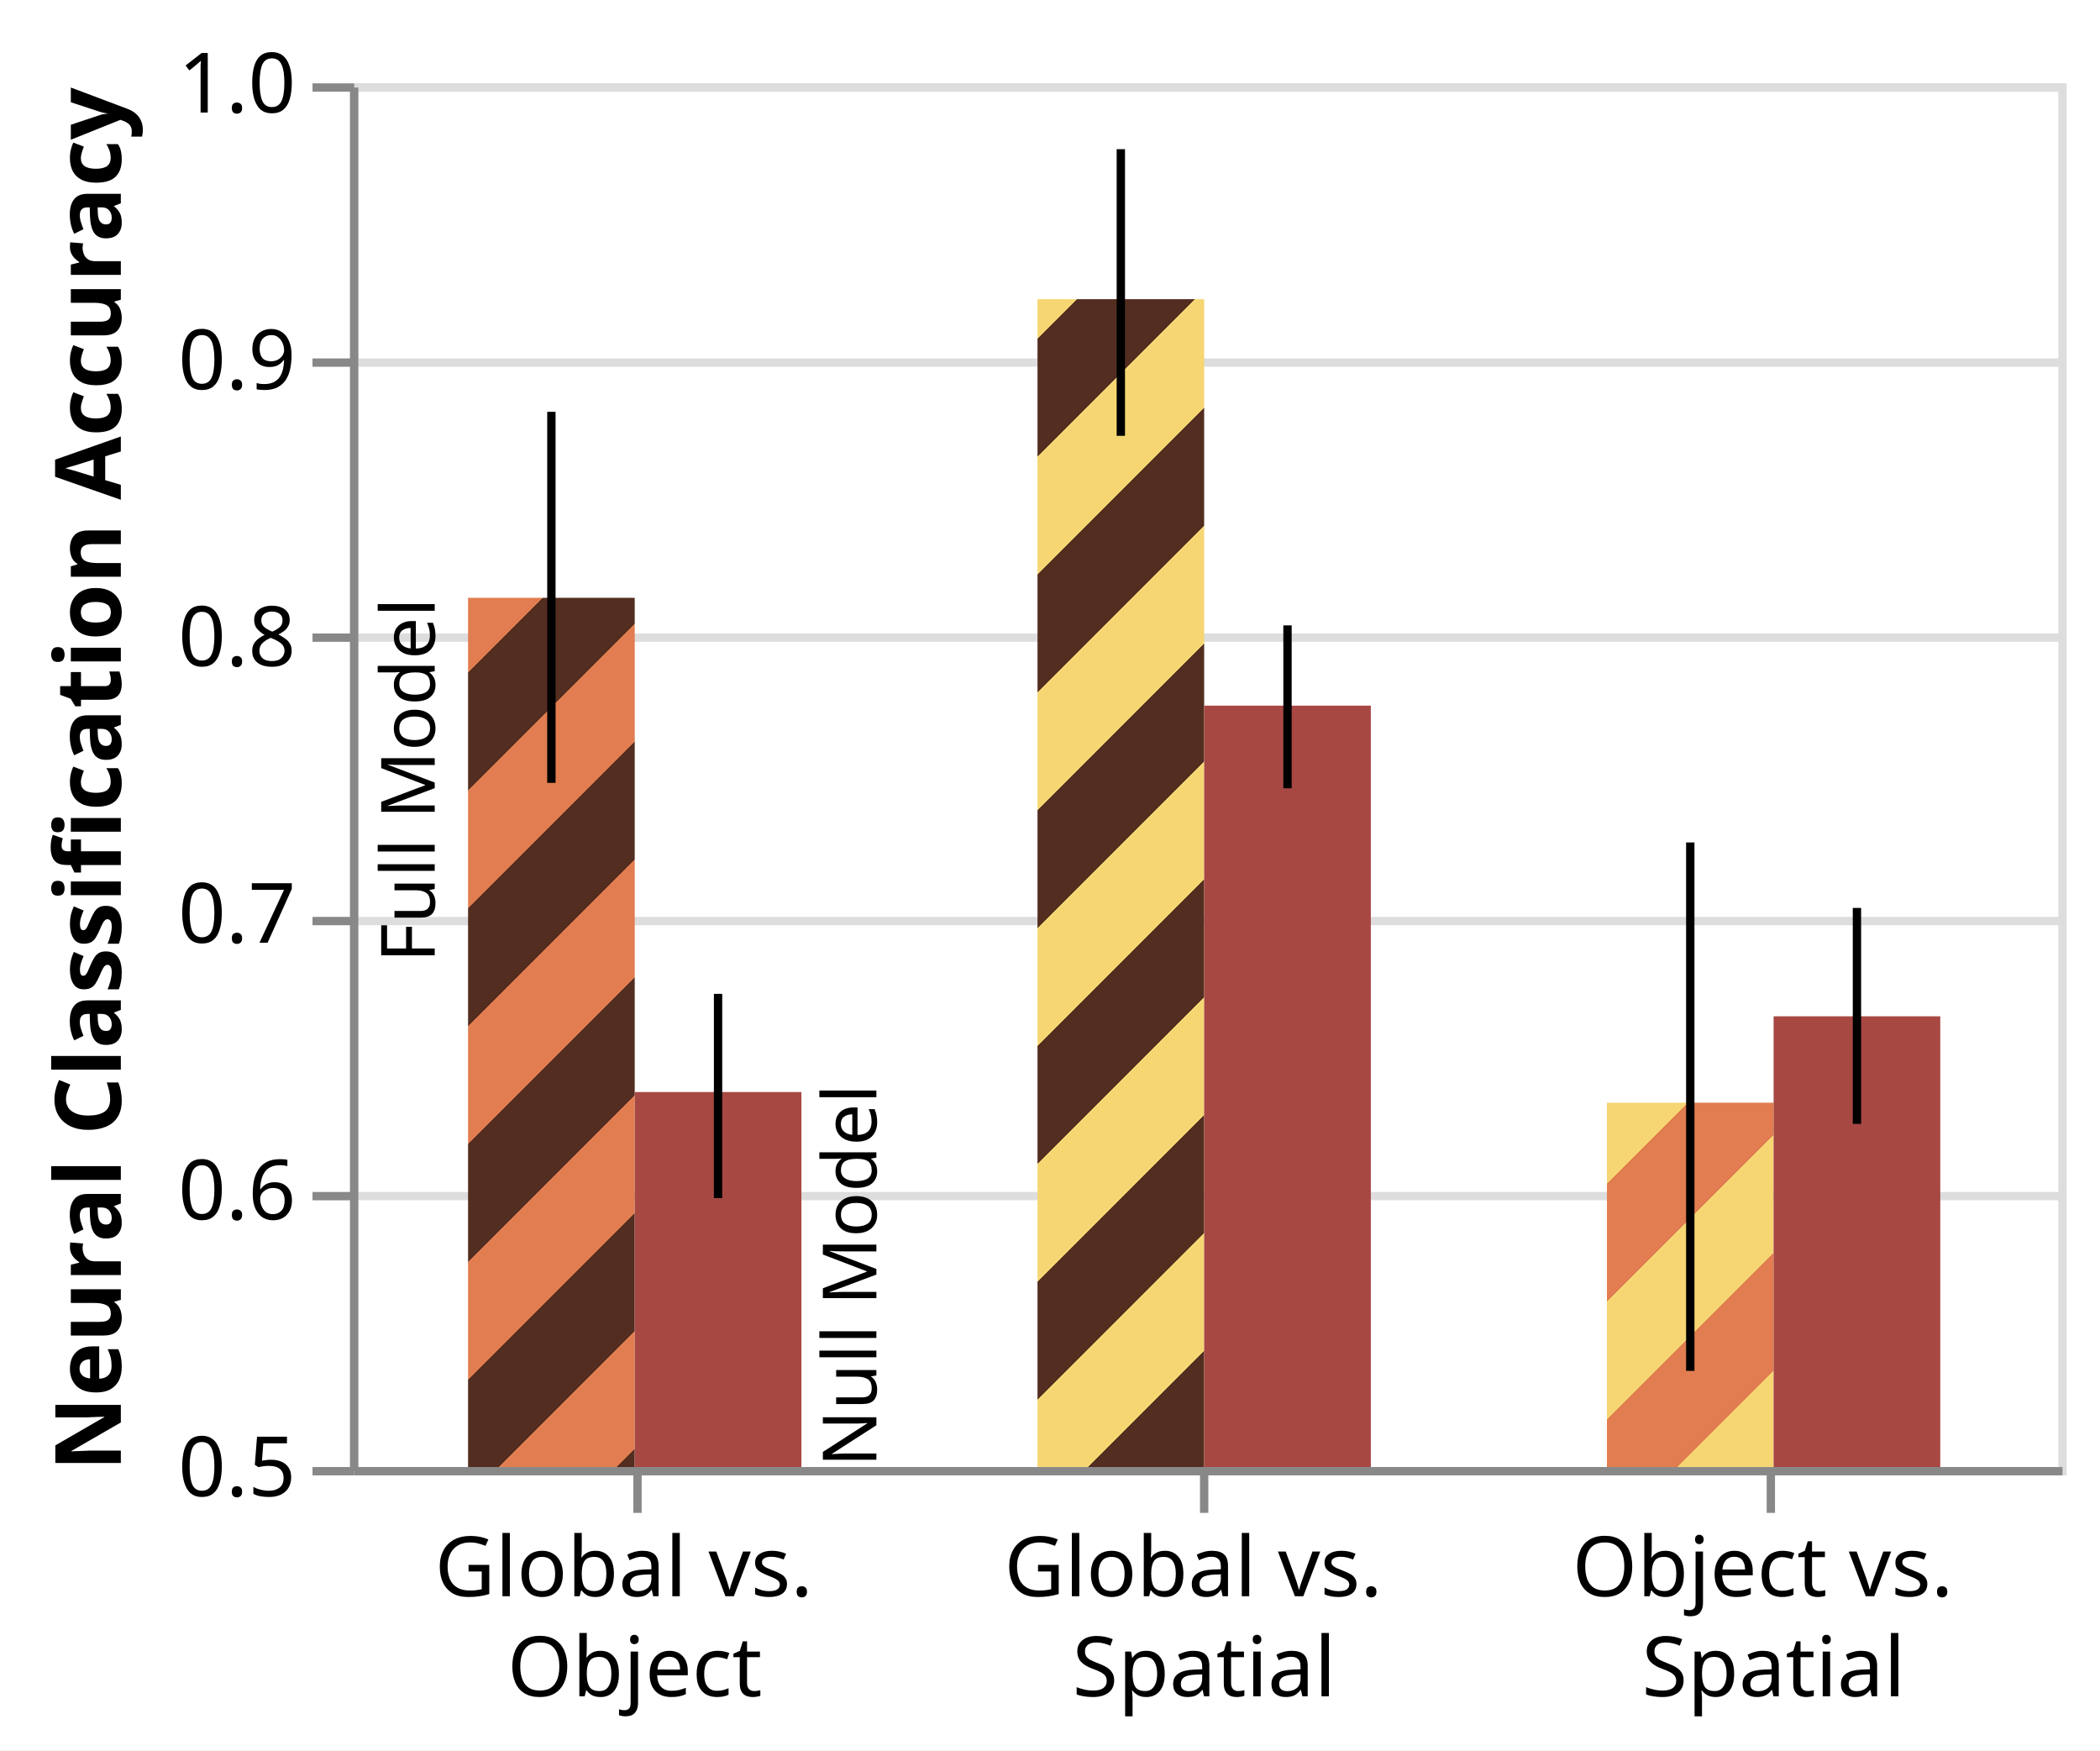
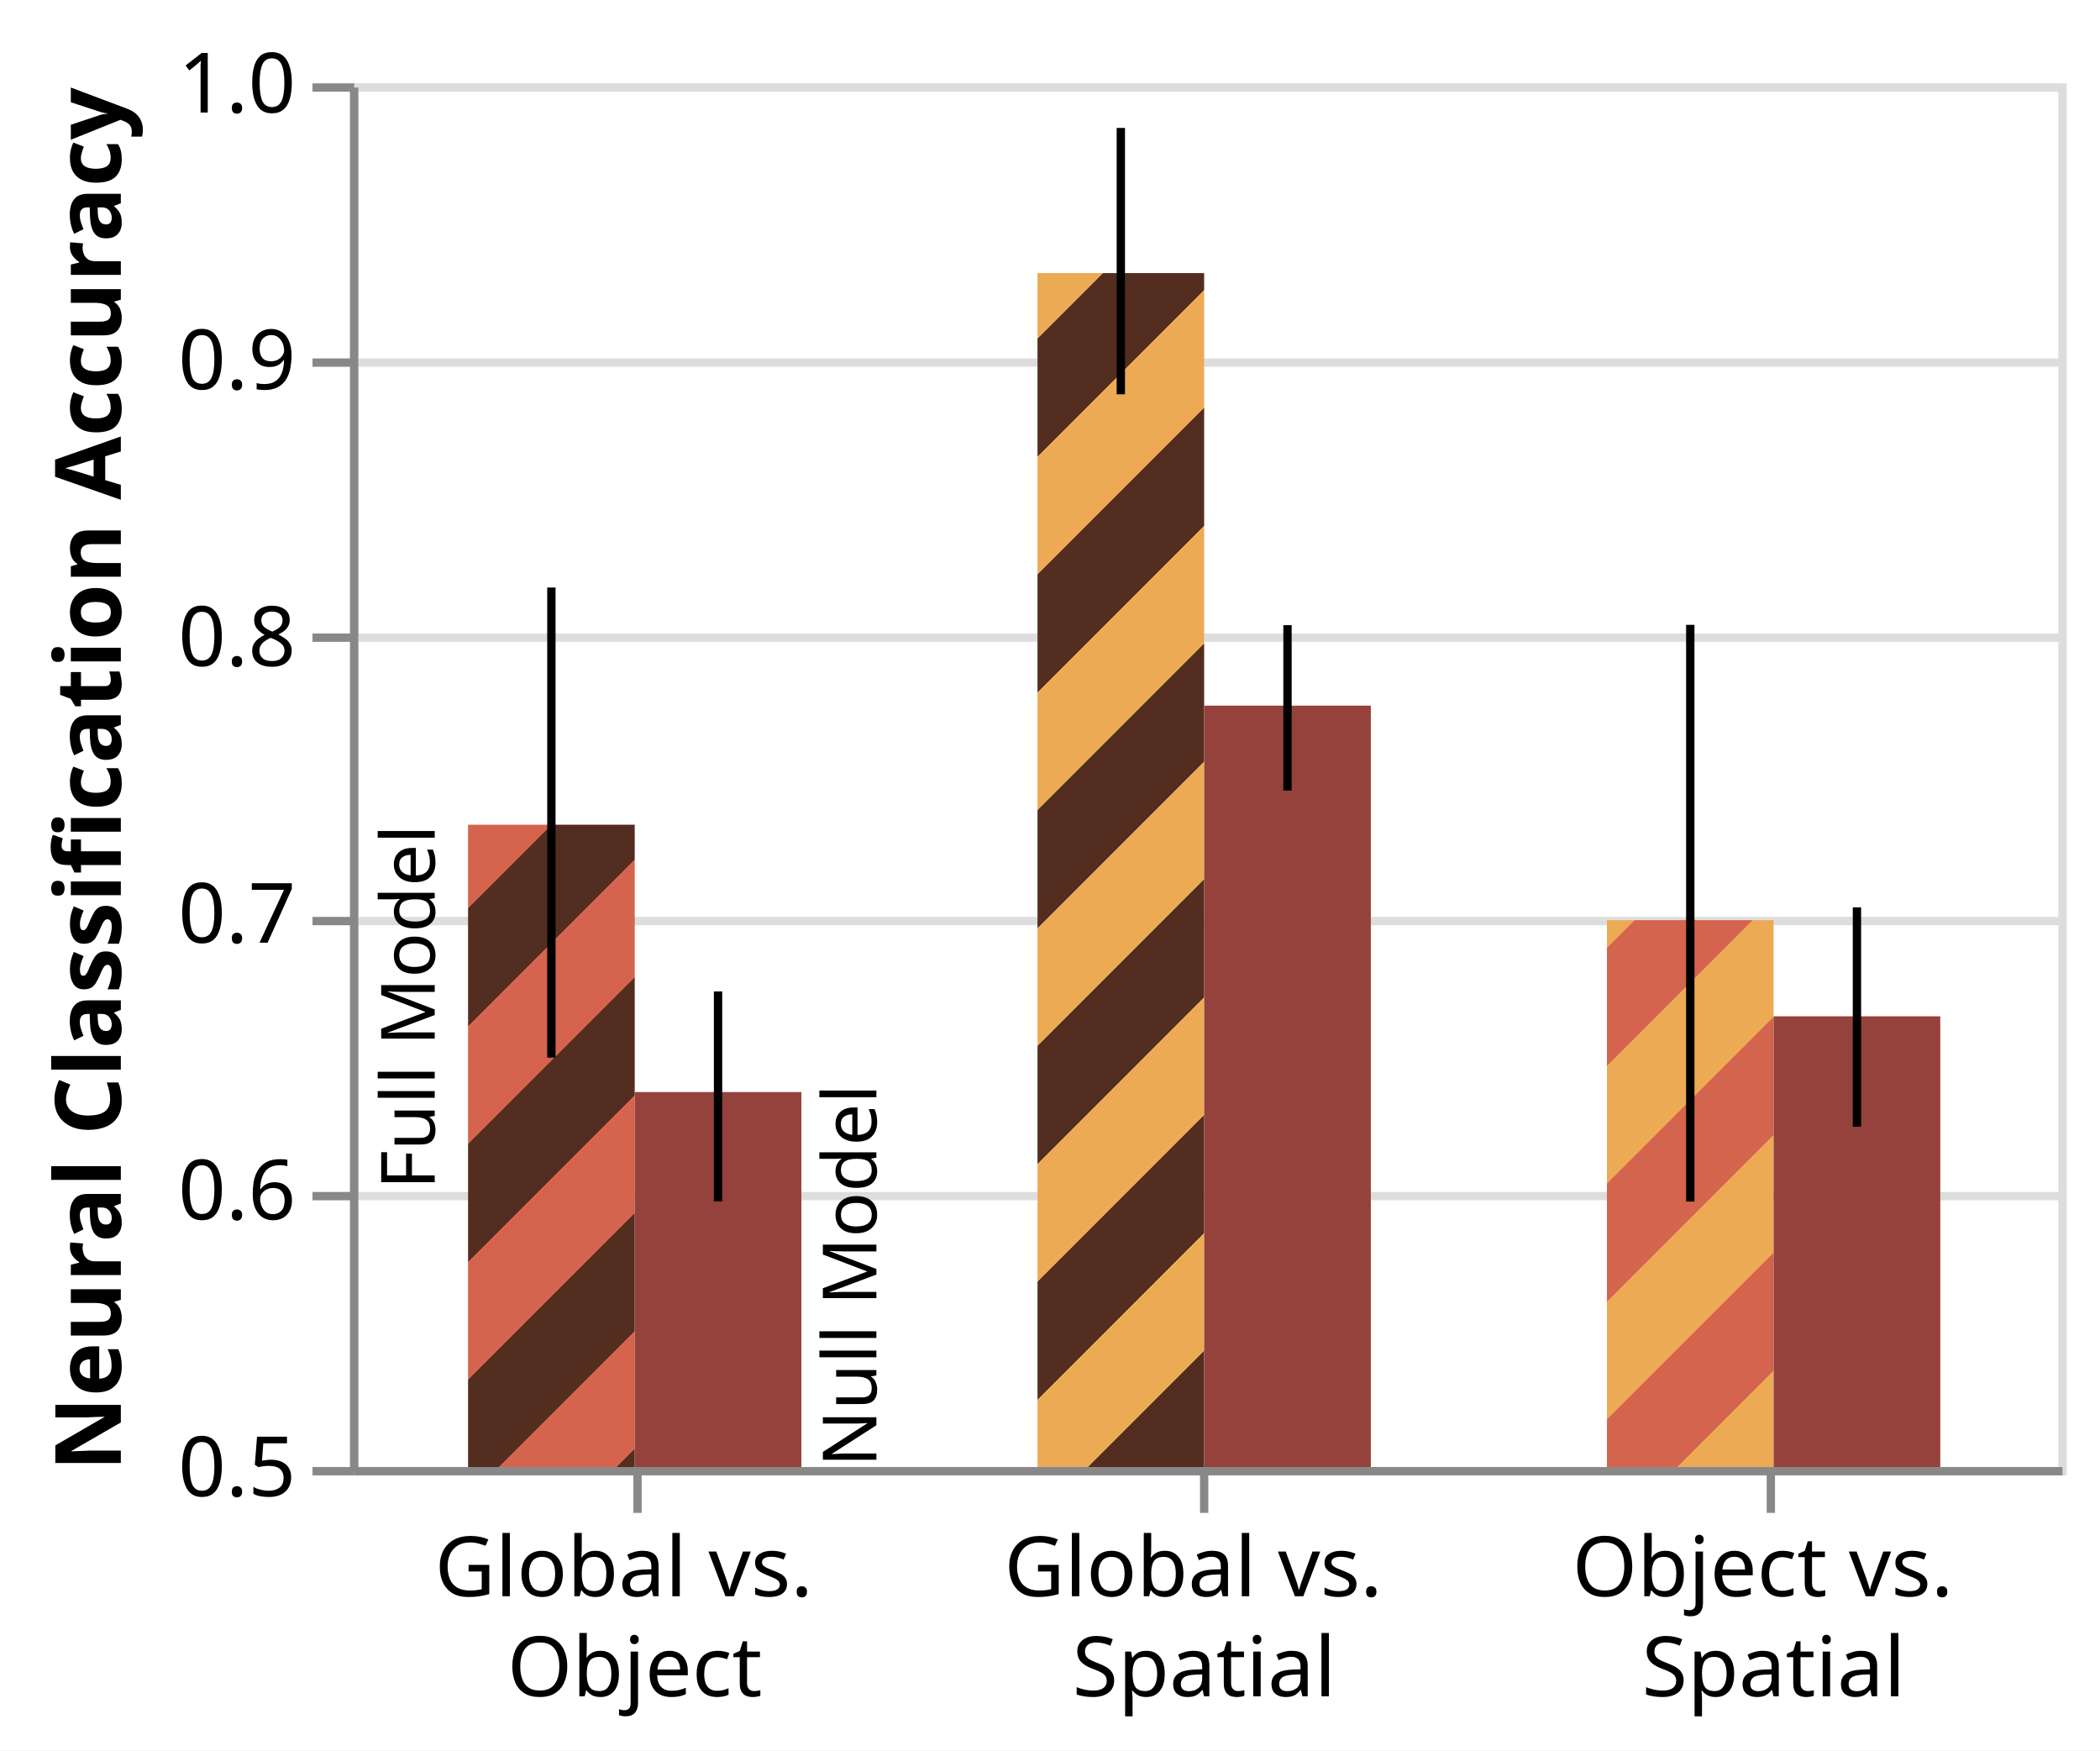
<svg xmlns="http://www.w3.org/2000/svg" class="marks" width="252" height="210" viewBox="0 0 252 210" version="1.1">
  <defs>
    <pattern id="mix2_3" x="0" y="0" width="20" height="20" patternUnits="userSpaceOnUse" patternTransform="rotate(45)">
-       <rect x="0" y="0" width="10" height="20" style="stroke:none;         fill:#E17D50;" />
-       <rect x="10" y="0" width="10" height="20" style="stroke:none;         fill:#F6D673;" />
+       <rect x="0" y="0" width="10" height="20" style="stroke:none;         fill:#D4644D;" />
+       <rect x="10" y="0" width="10" height="20" style="stroke:none;         fill:#ECAA55;" />
    </pattern>
    <pattern id="mix1_2" x="0" y="0" width="20" height="20" patternUnits="userSpaceOnUse" patternTransform="rotate(45)">
      <rect x="0" y="0" width="10" height="20" style="stroke:none;         fill:#532E20;" />
-       <rect x="10" y="0" width="10" height="20" style="stroke:none;         fill:#E17D50;" />
+       <rect x="10" y="0" width="10" height="20" style="stroke:none;         fill:#D4644D;" />
    </pattern>
    <pattern id="mix1_3" x="0" y="0" width="20" height="20" patternUnits="userSpaceOnUse" patternTransform="rotate(45)">
      <rect x="0" y="0" width="10" height="20" style="stroke:none;         fill:#532E20;" />
-       <rect x="10" y="0" width="10" height="20" style="stroke:none;         fill:#F6D673;" />
+       <rect x="10" y="0" width="10" height="20" style="stroke:none;         fill:#ECAA55;" />
    </pattern>
  </defs>
  <rect width="252" height="210" fill="white" />
  <g fill="none" stroke-miterlimit="10" transform="translate(42,10)">
    <g class="mark-group role-frame root" role="graphics-object" aria-roledescription="group mark container">
      <g transform="translate(0,0)">
        <path class="background" aria-hidden="true" d="M0.5,0.5h205v166h-205Z" stroke="#ddd" />
        <g>
          <g class="mark-group role-axis" aria-hidden="true">
            <g transform="translate(0.5,0.5)">
              <path class="background" aria-hidden="true" d="M0,0h0v0h0Z" pointer-events="none" />
              <g>
                <g class="mark-rule role-axis-grid" pointer-events="none">
                  <line transform="translate(0,166)" x2="205" y2="0" stroke="#ddd" stroke-width="1" opacity="1" />
                  <line transform="translate(0,133)" x2="205" y2="0" stroke="#ddd" stroke-width="1" opacity="1" />
                  <line transform="translate(0,100)" x2="205" y2="0" stroke="#ddd" stroke-width="1" opacity="1" />
                  <line transform="translate(0,66)" x2="205" y2="0" stroke="#ddd" stroke-width="1" opacity="1" />
                  <line transform="translate(0,33)" x2="205" y2="0" stroke="#ddd" stroke-width="1" opacity="1" />
                  <line transform="translate(0,0)" x2="205" y2="0" stroke="#ddd" stroke-width="1" opacity="1" />
                </g>
              </g>
              <path class="foreground" aria-hidden="true" d="" pointer-events="none" display="none" />
            </g>
          </g>
          <g class="mark-group role-axis" role="graphics-symbol" aria-roledescription="axis" aria-label="X-axis for a discrete scale with 3 values: Global vs.  Object, Global vs.  Spatial, Object vs.  Spatial">
            <g transform="translate(0.5,166.5)">
              <path class="background" aria-hidden="true" d="M0,0h0v0h0Z" pointer-events="none" />
              <g>
                <g class="mark-rule role-axis-tick" pointer-events="none">
                  <line transform="translate(34,0)" x2="0" y2="5" stroke="#888" stroke-width="1" opacity="1" />
                  <line transform="translate(102,0)" x2="0" y2="5" stroke="#888" stroke-width="1" opacity="1" />
                  <line transform="translate(170,0)" x2="0" y2="5" stroke="#888" stroke-width="1" opacity="1" />
                </g>
                <g class="mark-text role-axis-label" pointer-events="none">
                  <text text-anchor="middle" transform="translate(33.66667,15)" font-family="sans-serif" font-size="10px" fill="#000" opacity="1">
                    <tspan>Global vs.</tspan>
                    <tspan x="0" dy="12">Object</tspan>
                  </text>
                  <text text-anchor="middle" transform="translate(102,15)" font-family="sans-serif" font-size="10px" fill="#000" opacity="1">
                    <tspan>Global vs.</tspan>
                    <tspan x="0" dy="12">Spatial</tspan>
                  </text>
                  <text text-anchor="middle" transform="translate(170.3333,15)" font-family="sans-serif" font-size="10px" fill="#000" opacity="1">
                    <tspan>Object vs.</tspan>
                    <tspan x="0" dy="12">Spatial</tspan>
                  </text>
                </g>
                <g class="mark-rule role-axis-domain" pointer-events="none">
                  <line transform="translate(0,0)" x2="205" y2="0" stroke="#888" stroke-width="1" opacity="1" />
                </g>
              </g>
              <path class="foreground" aria-hidden="true" d="" pointer-events="none" display="none" />
            </g>
          </g>
          <g class="mark-group role-axis" role="graphics-symbol" aria-roledescription="axis" aria-label="Y-axis titled 'Neural Classification Accuracy' for a linear scale with values from 0.5 to 1.0">
            <g transform="translate(0.5,0.5)">
              <path class="background" aria-hidden="true" d="M0,0h0v0h0Z" pointer-events="none" />
              <g>
                <g class="mark-rule role-axis-tick" pointer-events="none">
                  <line transform="translate(0,166)" x2="-5" y2="0" stroke="#888" stroke-width="1" opacity="1" />
                  <line transform="translate(0,133)" x2="-5" y2="0" stroke="#888" stroke-width="1" opacity="1" />
                  <line transform="translate(0,100)" x2="-5" y2="0" stroke="#888" stroke-width="1" opacity="1" />
                  <line transform="translate(0,66)" x2="-5" y2="0" stroke="#888" stroke-width="1" opacity="1" />
                  <line transform="translate(0,33)" x2="-5" y2="0" stroke="#888" stroke-width="1" opacity="1" />
                  <line transform="translate(0,0)" x2="-5" y2="0" stroke="#888" stroke-width="1" opacity="1" />
                </g>
                <g class="mark-text role-axis-label" pointer-events="none">
                  <text text-anchor="end" transform="translate(-7,169)" font-family="sans-serif" font-size="10px" fill="#000" opacity="1">0.5</text>
                  <text text-anchor="end" transform="translate(-7,135.8)" font-family="sans-serif" font-size="10px" fill="#000" opacity="1">0.6</text>
                  <text text-anchor="end" transform="translate(-7,102.6)" font-family="sans-serif" font-size="10px" fill="#000" opacity="1">0.7</text>
                  <text text-anchor="end" transform="translate(-7,69.4)" font-family="sans-serif" font-size="10px" fill="#000" opacity="1">0.8</text>
                  <text text-anchor="end" transform="translate(-7,36.2)" font-family="sans-serif" font-size="10px" fill="#000" opacity="1">0.9</text>
                  <text text-anchor="end" transform="translate(-7,3)" font-family="sans-serif" font-size="10px" fill="#000" opacity="1">1.0</text>
                </g>
                <g class="mark-rule role-axis-domain" pointer-events="none">
                  <line transform="translate(0,166)" x2="0" y2="-166" stroke="#888" stroke-width="1" opacity="1" />
                </g>
                <g class="mark-text role-axis-title" pointer-events="none">
                  <text text-anchor="middle" transform="translate(-26,83) rotate(-90) translate(0,-2)" font-family="sans-serif" font-size="11px" font-weight="bold" fill="#000" opacity="1">Neural Classification Accuracy</text>
                </g>
              </g>
              <path class="foreground" aria-hidden="true" d="" pointer-events="none" display="none" />
            </g>
          </g>
          <g class="mark-rect role-mark layer_0_layer_0_marks" role="graphics-object" aria-roledescription="rect mark container">
-             <path aria-label=": Global vs.  Object; compname: Global vs.  Object; Neural Classification Accuracy: 0.814098386803" role="graphics-symbol" aria-roledescription="bar" d="M14.167,61.719h20v104.281h-20Z" fill="url(#mix1_2)" />
-             <path aria-label=": Global vs.  Spatial; compname: Global vs.  Spatial; Neural Classification Accuracy: 0.922009740096" role="graphics-symbol" aria-roledescription="bar" d="M82.5,25.893h20v140.107h-20Z" fill="url(#mix1_3)" />
-             <path aria-label=": Object vs.  Spatial; compname: Object vs.  Spatial; Neural Classification Accuracy: 0.631656728854" role="graphics-symbol" aria-roledescription="bar" d="M150.833,122.29h20v43.71h-20Z" fill="url(#mix2_3)" />
+             <path aria-label=": Global vs.  Object; compname: Global vs.  Object; Neural Classification Accuracy: 0.732109396899" role="graphics-symbol" aria-roledescription="bar" d="M14.167,88.94h20v77.06h-20Z" fill="url(#mix1_2)" />
+             <path aria-label=": Global vs.  Spatial; compname: Global vs.  Spatial; Neural Classification Accuracy: 0.931435895575" role="graphics-symbol" aria-roledescription="bar" d="M82.5,22.763h20v143.237h-20Z" fill="url(#mix1_3)" />
+             <path aria-label=": Object vs.  Spatial; compname: Object vs.  Spatial; Neural Classification Accuracy: 0.697621178499" role="graphics-symbol" aria-roledescription="bar" d="M150.833,100.39h20v65.61h-20Z" fill="url(#mix2_3)" />
          </g>
          <g class="mark-rect role-mark layer_0_layer_1_marks" role="graphics-object" aria-roledescription="rect mark container">
-             <path aria-label=": Global vs.  Object; Neural Classification Accuracy: 0.635503061249" role="graphics-symbol" aria-roledescription="bar" d="M34.167,121.013h20v44.987h-20Z" fill="#A74843" />
-             <path aria-label=": Global vs.  Spatial; Neural Classification Accuracy: 0.775131199108" role="graphics-symbol" aria-roledescription="bar" d="M102.5,74.656h20v91.344h-20Z" fill="#A74843" />
-             <path aria-label=": Object vs.  Spatial; Neural Classification Accuracy: 0.662871713854" role="graphics-symbol" aria-roledescription="bar" d="M170.833,111.927h20v54.073h-20Z" fill="#A74843" />
+             <path aria-label=": Global vs.  Object; Neural Classification Accuracy: 0.635503061249" role="graphics-symbol" aria-roledescription="bar" d="M34.167,121.013h20v44.987h-20Z" fill="#95423D" />
+             <path aria-label=": Global vs.  Spatial; Neural Classification Accuracy: 0.775131199108" role="graphics-symbol" aria-roledescription="bar" d="M102.5,74.656h20v91.344h-20Z" fill="#95423D" />
+             <path aria-label=": Object vs.  Spatial; Neural Classification Accuracy: 0.662871713854" role="graphics-symbol" aria-roledescription="bar" d="M170.833,111.927h20v54.073h-20Z" fill="#95423D" />
          </g>
          <g class="mark-rule role-mark layer_0_layer_2_marks" role="graphics-object" aria-roledescription="rule mark container">
-             <line aria-label=": Global vs.  Object; upper: 0.88130780454; Neural Classification Accuracy: 0.747233591543" role="graphics-symbol" aria-roledescription="rule mark" transform="translate(24.16667,83.91845)" x2="0" y2="-44.513" stroke="black" />
-             <line aria-label=": Global vs.  Spatial; upper: 0.976214077567; Neural Classification Accuracy: 0.872637969818" role="graphics-symbol" aria-roledescription="rule mark" transform="translate(92.5,42.28419)" x2="0" y2="-34.387" stroke="black" />
-             <line aria-label=": Object vs.  Spatial; upper: 0.725696193002; Neural Classification Accuracy: 0.534754087582" role="graphics-symbol" aria-roledescription="rule mark" transform="translate(160.8333,154.4616)" x2="0" y2="-63.393" stroke="black" />
+             <line aria-label=": Global vs.  Object; upper: 0.817809096711; Neural Classification Accuracy: 0.647931019326" role="graphics-symbol" aria-roledescription="rule mark" transform="translate(24.16667,116.8869)" x2="0" y2="-56.4" stroke="black" />
+             <line aria-label=": Global vs.  Spatial; upper: 0.983888042005; Neural Classification Accuracy: 0.887644761235" role="graphics-symbol" aria-roledescription="rule mark" transform="translate(92.5,37.30194)" x2="0" y2="-31.953" stroke="black" />
+             <line aria-label=": Object vs.  Spatial; upper: 0.804333379491; Neural Classification Accuracy: 0.595931871126" role="graphics-symbol" aria-roledescription="rule mark" transform="translate(160.8333,134.1506)" x2="0" y2="-69.189" stroke="black" />
          </g>
          <g class="mark-rule role-mark layer_0_layer_3_marks" role="graphics-object" aria-roledescription="rule mark container">
-             <line aria-label=": Global vs.  Object; nullupper: 0.670981970129; Neural Classification Accuracy: 0.597194252963" role="graphics-symbol" aria-roledescription="rule mark" transform="translate(44.16667,133.7315)" x2="0" y2="-24.498" stroke="black" />
-             <line aria-label=": Global vs.  Spatial; nullupper: 0.804135802142; Neural Classification Accuracy: 0.745278412057" role="graphics-symbol" aria-roledescription="rule mark" transform="translate(112.5,84.56757)" x2="0" y2="-19.541" stroke="black" />
-             <line aria-label=": Object vs.  Spatial; nullupper: 0.702036495107; Neural Classification Accuracy: 0.624003855804" role="graphics-symbol" aria-roledescription="rule mark" transform="translate(180.8333,124.8307)" x2="0" y2="-25.907" stroke="black" />
+             <line aria-label=": Global vs.  Object; nullupper: 0.6718548981; Neural Classification Accuracy: 0.59599279677" role="graphics-symbol" aria-roledescription="rule mark" transform="translate(44.16667,134.1304)" x2="0" y2="-25.186" stroke="black" />
+             <line aria-label=": Global vs.  Spatial; nullupper: 0.804219766437; Neural Classification Accuracy: 0.744435422293" role="graphics-symbol" aria-roledescription="rule mark" transform="translate(112.5,84.84744)" x2="0" y2="-19.848" stroke="black" />
+             <line aria-label=": Object vs.  Spatial; nullupper: 0.702249231613; Neural Classification Accuracy: 0.622953695006" role="graphics-symbol" aria-roledescription="rule mark" transform="translate(180.8333,125.1794)" x2="0" y2="-26.326" stroke="black" />
          </g>
          <g class="mark-text role-mark layer_1_marks" role="graphics-object" aria-roledescription="text mark container">
-             <text aria-label=": Global vs.  Object; Mean of correct: 0.814098386803" role="graphics-symbol" aria-roledescription="text mark" text-anchor="end" transform="translate(34.16667,61.71934) rotate(-90) translate(0,-24)" font-family="sans-serif" font-size="9px" fill="black">Full Model</text>
+             <text aria-label=": Global vs.  Object; Mean of correct: 0.732109396899" role="graphics-symbol" aria-roledescription="text mark" text-anchor="end" transform="translate(34.16667,88.93968) rotate(-90) translate(0,-24)" font-family="sans-serif" font-size="9px" fill="black">Full Model</text>
          </g>
          <g class="mark-text role-mark layer_2_marks" role="graphics-object" aria-roledescription="text mark container">
            <text aria-label=": Global vs.  Object" role="graphics-symbol" aria-roledescription="text mark" text-anchor="start" transform="translate(34.16667,166) rotate(-90) translate(0,29)" font-family="sans-serif" font-size="9px" fill="black">Null Model</text>
          </g>
        </g>
        <path class="foreground" aria-hidden="true" d="" display="none" />
      </g>
    </g>
  </g>
</svg>
